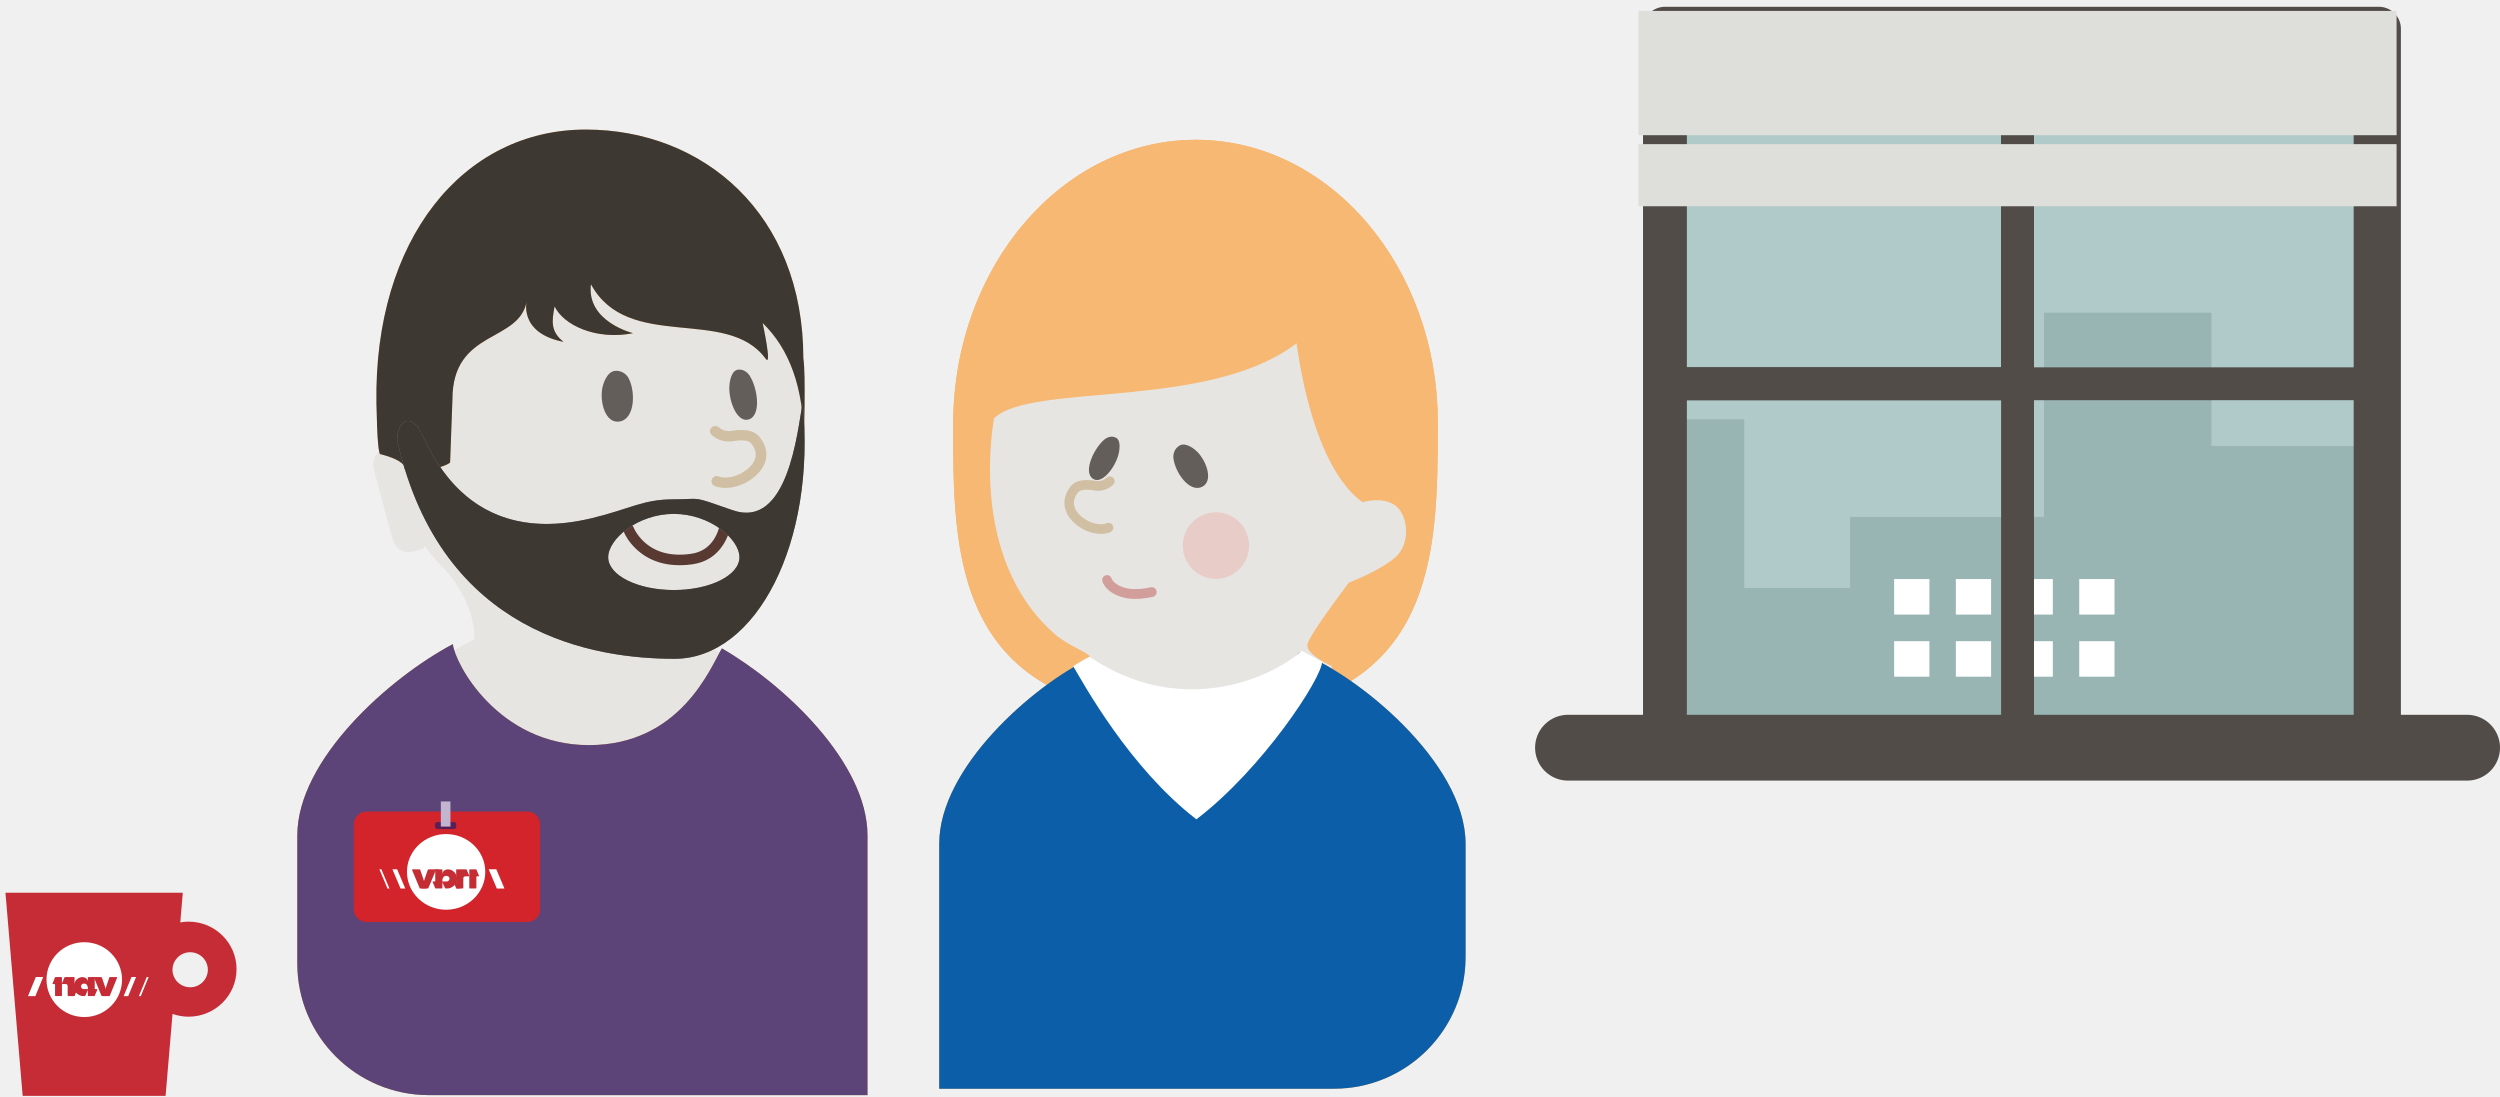
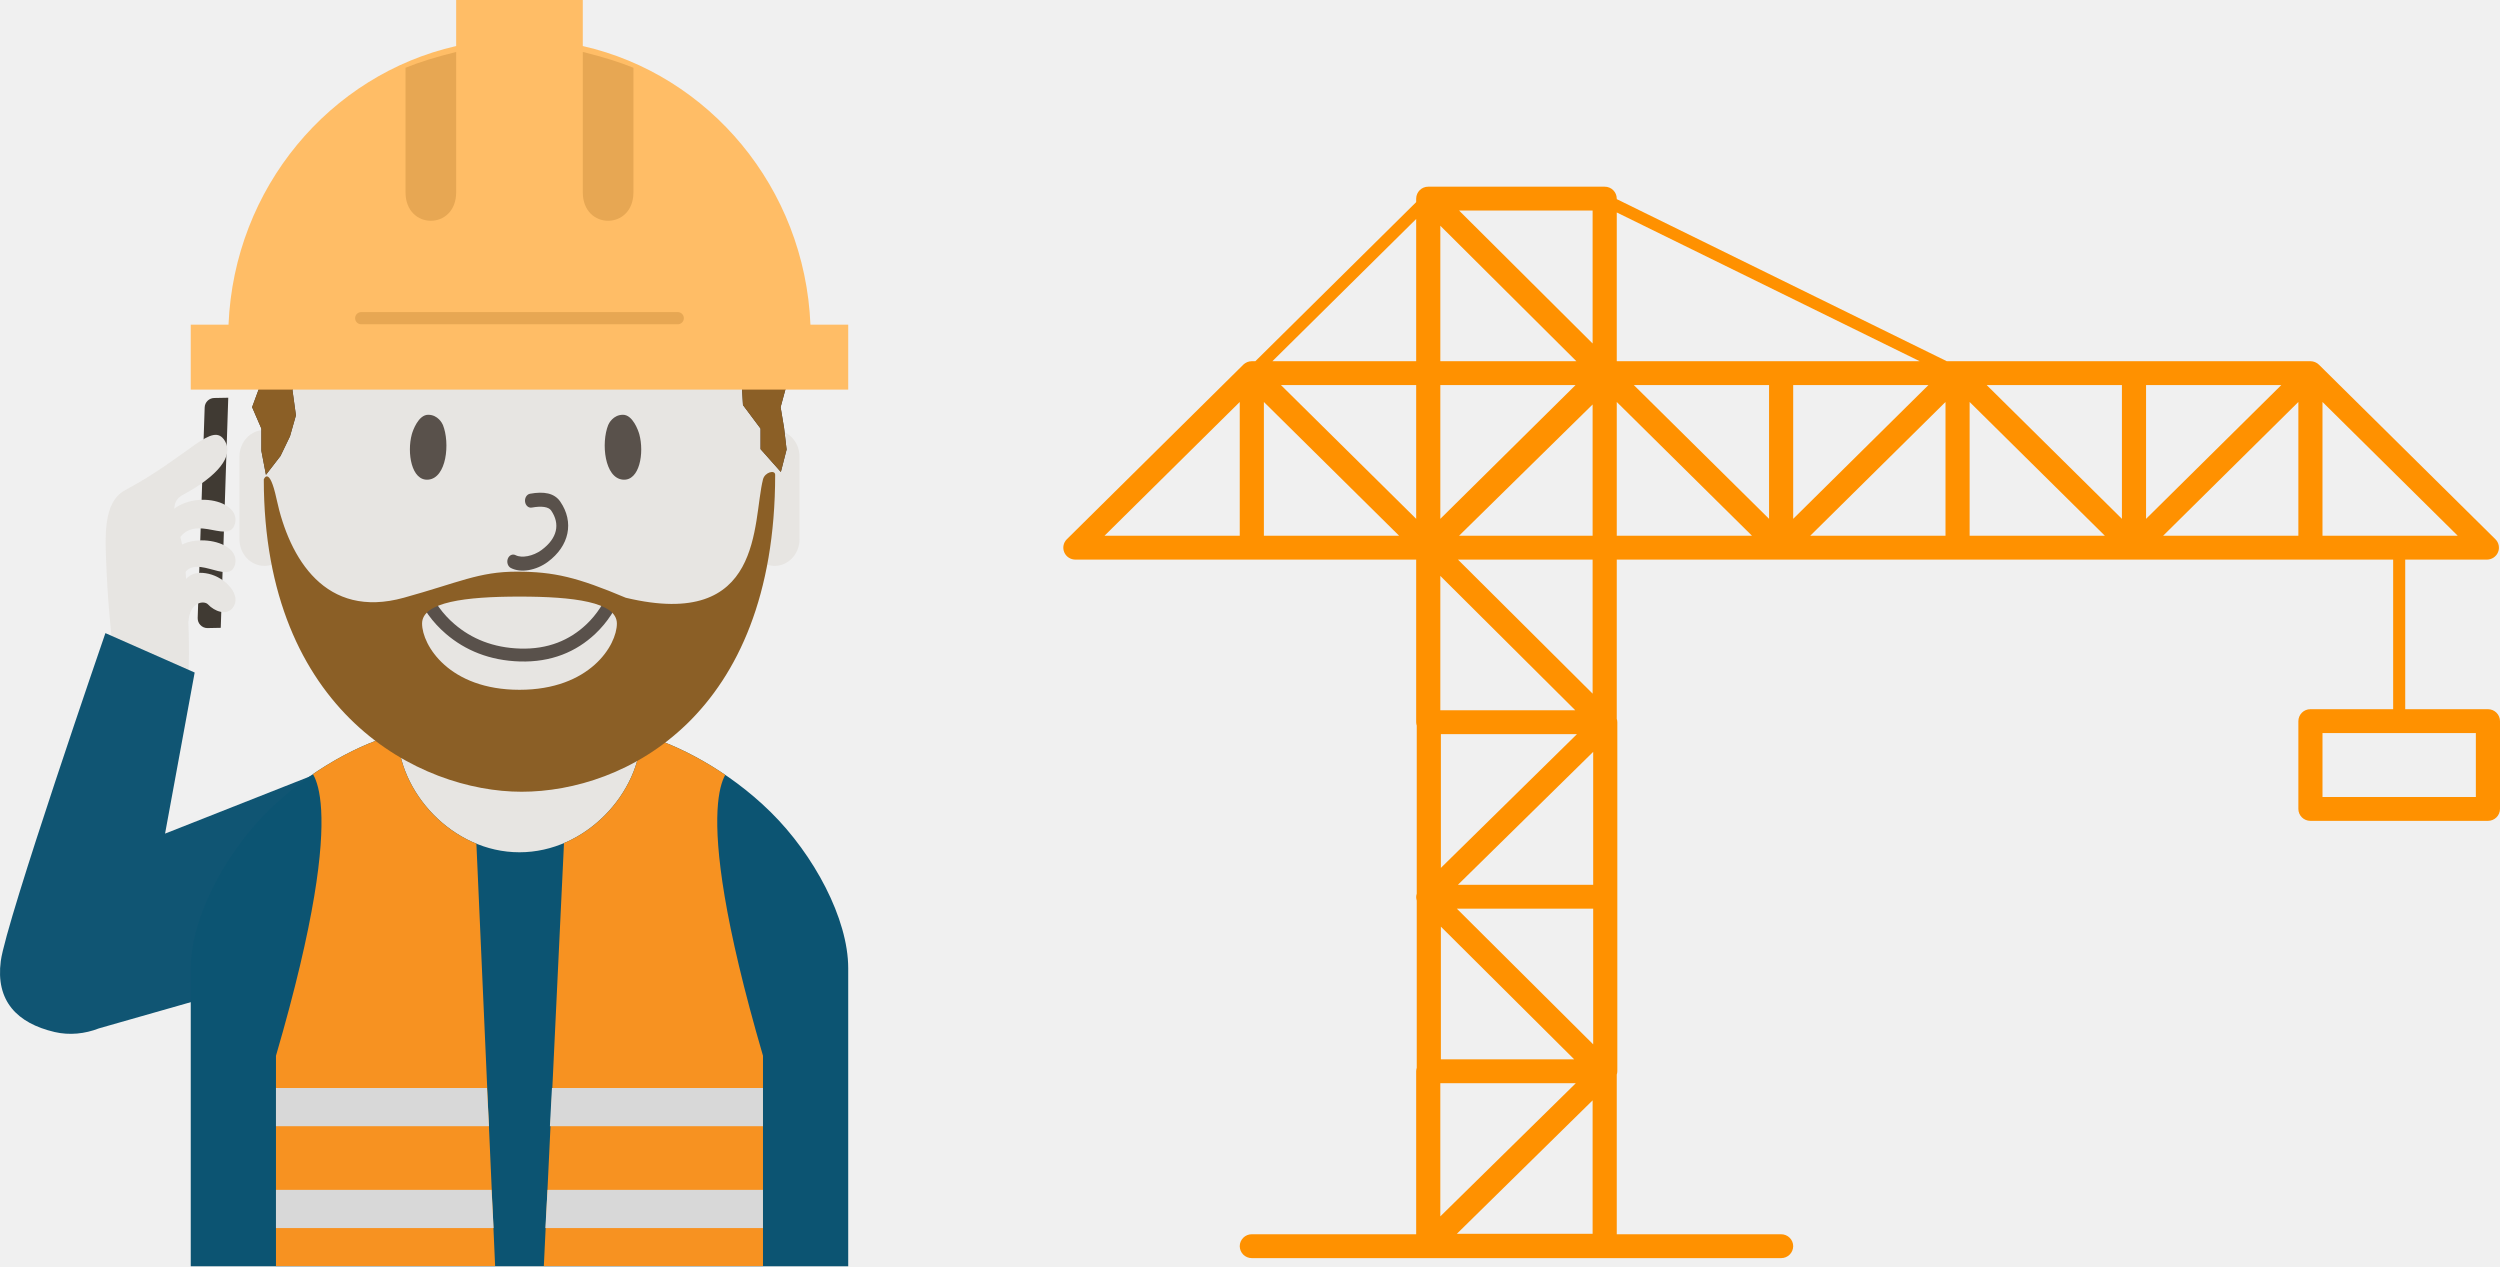
- <svg xmlns="http://www.w3.org/2000/svg" xmlns:xlink="http://www.w3.org/1999/xlink" width="228" height="100" viewBox="0 0 228 100">
+ <svg xmlns="http://www.w3.org/2000/svg" xmlns:xlink="http://www.w3.org/1999/xlink" width="308" height="156">
  <defs>
-     <path d="M22.16 0C34.354.02 44.22 11.6 44.2 25.866c-.018 12.005.022 26.316-21.135 26.716-.158.006-.327.006-.49.01-.166.001-.323.01-.493.01-.22-.002-.384-.01-.557-.012-.155-.005-.316-.005-.467-.01C-.1 52.11-.017 37.798 0 25.792.066 11.53 9.97-.02 22.161 0z" id="a" />
-     <path d="M13.746.914C8.492 3.463 0 10.92 0 17.825v22.349h36c6.627 0 12-5.373 12-12V17.825C48 10.373 37.937 2.277 32.857.403c-3.2 3.827-13.863 5.094-19.11.51z" id="c" />
-     <path d="M37.813 2.87C43.588 5.927 52 13.389 52 20.323V32c0 6.627-5.373 12-12 12H0V20.323c0-6.657 7.62-13.8 13.28-17.066 1.04 1.77 3.781 8.823 12.126 8.823 8.283 0 12.238-7.459 12.407-9.21z" id="e" />
-     <path d="M.072 28.248c.03-4.676 1.283-8.213 3.76-10.611 0 0-.896 4.112-.273 3.257 3.527-4.829 12.543-.558 15.93-6.789.427 3.43-3.848 4.465-3.848 4.465 3.408.67 6.361-.754 7.161-2.445.264 1.379.369 2.294-.815 3.237 4.189-.823 3.342-3.815 3.342-3.815.596 3.969 6.792 2.57 6.792 9.069l.21 5.715c0 .212 2.063 1.05 4.16.622-.065-.492.653-.94 2.153-1.343.209.187.344-1.347.405-4.603C39.31 10.023 31.166 0 19.96 0 9.262 0 .11 7.664.117 20.894c-.234 1.267-.045 7.452-.045 7.354z" id="g" />
-     <path d="M11.991 8.81c2.774 0 3.966.896 7.46 1.729 12.51 2.983 15.17-7.975 15.953-8.494 1.304-1.224 1.895.76 1.714 1.547-4.042 17.609-17.971 19.759-25.253 19.759C4.375 23.351-1.076 12.698.18 0 .66 2.636 1.518 11.553 6.55 9.805c3.952-1.373 2.667-.995 5.441-.995zm-6.049 5.28c0 1.651 2.68 2.99 5.985 2.99 3.306 0 5.986-1.339 5.986-2.99 0-1.651-2.68-3.954-5.986-3.954-3.305 0-5.985 2.303-5.985 3.954z" id="i" />
+     <path id="a" d="M25.502.398L25.5.27C25.5 7.5 32.216 15 40.5 15 48.7 15 55.362 7.653 55.498.492c4.293 1.154 10.669 4.341 15.971 9.576S81 23.175 81 29.284V66H0V29.284C0 23.187 4.14 15.328 9.345 10.1c5.376-5.4 11.89-8.63 16.157-9.702z" />
+     <path id="c" d="M55.014 18.528l.192 2.983 2.835 3.291.433 2.226.359 2.987 1.721 2.344-.194 2.55.175 2.996 2.167 2.897v2.531l2.499 2.815.709-2.77-.313-2.665-.425-2.553.738-2.72-1.001-2.722L66 29.884l-.403-2.508-.437-2.652.437-2.954-.688-1.812-1.333-3.018-.53-2.747-2.492-2.203-.34-2.374-2.173-2.575L54 6.191l-1.986-1.883-2.695-1.213-2.735-1.744-3.093.481-2.668-.654L38.23.23 35.51.135l-2.713.493L30.077 0l-2.678.62-2.732.085-2.54 1.127-2.708.418-2.688.674-2.407 1.384-1.933 2.085-2.655 1.042L7.97 9.616l-1.591 2.27-1.5 2.307-1.668 2.241-.968 2.62L2.06 21.9l.04 2.8L0 27.087l.785 2.868-.615 2.7.915 2.73L.06 38.16l1.142 2.642v2.741l.561 2.957 1.794-2.324 1.17-2.428.732-2.58-.427-3.102 1.134-2.474 2.076-2.013-.348-2.444 1.235-2.4 1.117-2.457v-2.377l2.145-3.222 4.327.452 2.501 1.916 2.837-1.247 2.68.158 2.636 1.166 2.697.646 2.718-.79 2.713.492 2.668-1.009 2.733.473 2.59-1.516 2.865 1.613 2.593-1.25z" />
+     <path id="e" d="M19.5 18.821c0-2.662 5.372-3.321 12-3.321s12 .659 12 3.321c0 2.663-3.319 8.162-12 8.162-8.681 0-12-5.499-12-8.162zm11.64-6.393c-4.643 0-7.11 1.339-13.895 3.215C7.604 18.31 3.15 10.84 1.575 3.5.671-.711 0 1.06 0 1.06c0 28.77 19.217 38.483 31.756 38.483C44.492 39.543 63 30.199 63 .5c0-.66-1.275-.336-1.5.56-1.324 5.264.17 18.66-16.904 14.583-5.977-2.52-8.81-3.215-13.455-3.215z" />
  </defs>
  <g fill="none" fill-rule="evenodd">
-     <g transform="translate(86.93 12.75)">
+     <path fill="#FF9100" d="M136.076 66.002l16.66-16.478v16.478h-16.66zm103.609 0h-16.662l16.662-16.478v16.478zm43.473 0h-16.66l16.66-16.48v16.48zm19.634 0H286.13v-16.48l16.66 16.48zm-38.397-18.56h16.66l-16.66 16.48v-16.48zm-27.89-2.94h-37.32V26.174l37.32 18.328zM196.21 25.94v16.377L179.76 25.94h16.45zm-21.737 1.04V44.5h-17.712l17.712-17.52zM172.371 66h-16.66V49.524l16.66 16.479zm5.077 4.953l16.624 16.55h-16.624v-16.55zm.069 35.968V90.444h16.765l-16.765 16.478zm0 7.242l16.418 16.343h-16.418v-16.343zm-.07 35.695v-16.411h16.697l-16.696 16.41zm18.763 2.15h-16.73l16.73-16.444v16.444zm.07-40.061v16.718l-16.797-16.718h16.797zm0-19.318v16.375h-16.662L196.28 92.63zm-.07-23.686v16.514l-16.589-16.514h16.59zm19.633-2.942h-16.658V49.524l16.658 16.478zm5.078-18.56h16.661l-16.661 16.48v-16.48zm-43.473-19.628l16.762 16.688h-16.762V27.814zm-2.975 36.108l-16.66-16.48h16.66v16.48zm21.737 2.08h-16.452l16.452-16.17v16.17zm-18.762-18.56h16.66l-16.66 16.48v-16.48zm40.5 16.48l-16.66-16.48h16.66v16.48zm26.813-16.48h16.66v16.48l-16.66-16.48zm14.557 18.56h-16.66V49.524l16.66 16.478zm26.813 32.187h18.894v-7.874h-18.894v7.874zM131.113 68.036c.23.55.773.908 1.374.908h41.986v20.03c0 .149.029.288.07.422v20.71c-.041.135-.07.273-.07.416-.001.147.027.29.07.426v20.607a1.44 1.44 0 00-.07.422v20.082h-20.25a1.48 1.48 0 00-1.487 1.47 1.48 1.48 0 001.487 1.471h65.211a1.48 1.48 0 001.487-1.47c0-.812-.666-1.47-1.487-1.47h-20.249v-19.663c.04-.134.07-.272.07-.42V88.974c0-.146-.03-.285-.07-.42v-19.61h95.651v18.429h-10.192a1.48 1.48 0 00-1.486 1.472V99.66c0 .812.665 1.47 1.486 1.47h21.87c.82 0 1.486-.658 1.486-1.47V88.845a1.48 1.48 0 00-1.487-1.472h-10.19V68.944h10.058c.603 0 1.144-.358 1.374-.908a1.457 1.457 0 00-.322-1.603l-21.737-21.5a1.498 1.498 0 00-.225-.185c-.04-.026-.084-.044-.127-.066-.043-.023-.085-.05-.13-.069a1.448 1.448 0 00-.266-.08c-.017-.005-.038-.005-.054-.008a1.384 1.384 0 00-.208-.023h-44.839l-40.662-19.97v-.062a1.48 1.48 0 00-1.486-1.47h-21.74a1.48 1.48 0 00-1.486 1.47v.432l-19.814 19.6h-.445a1.5 1.5 0 00-.286.028c-.025.006-.048.015-.074.022a1.434 1.434 0 00-.196.06c-.033.015-.064.032-.097.049-.05.025-.102.049-.148.08-.033.022-.064.048-.095.071-.033.026-.068.048-.1.075l-.002.003-.003.003-.003.001v.002c-.012.012-.026.022-.036.035l-.003.002-21.735 21.5a1.457 1.457 0 00-.323 1.603z" />
+     <path fill="#403A33" d="M27.197 77.347l-1.672.033a1.205 1.205 0 01-1.17-1.236l.86-25.943a1.203 1.203 0 011.234-1.17L28.121 49l-.924 28.347z" />
+     <g fill="#E7E5E2">
+       <path d="M27.717 54.339c1.111 1.856-.92 4.332-5.153 6.607-2.324 1.247-.244 3.835.161 7.94.39 3.943 1.015 15.17.025 16.648l-8.457.038c-.305-6.178-.88-8.9-1.154-14.998-.203-4.534-.497-8.697 2.31-10.204 8.031-4.31 10.742-8.58 12.268-6.031" />
+       <path d="M21.017 68.738c.87-3.423 8.687-2.498 7.951.747-.675 2.989-5.55-2.103-6.639 2.087l-1.312-2.834z" />
+       <path d="M20.017 64.44c2.108-4.504 9.912-3.118 8.912.146-.845 2.762-5.61-2.157-7.481 2.986l-1.43-3.132zm2 8.595c.651-2.023 1.744-2.775 3.67-2.347 2.135.477 4.161 2.692 2.982 4.201-.778.999-2.258.421-3.046-.429-.473-.507-2.258-.325-2.4 2.112l-1.206-3.537z" />
+     </g>
+     <path fill="#105573" d="M12.986 78l10.997 4.856-3.647 19.845 33.027-13.038-8.282 27.649-32.89 9.383c-1.737.678-3.645.875-5.461.45-4.627-1.085-7.282-3.826-6.633-8.746C.745 113.48 12.986 78 12.986 78z" />
+     <path fill="#E7E5E2" fill-rule="nonzero" d="M63.866 19.5c16.329 0 29.704 14.703 31.305 33.491a2.46 2.46 0 01.26-.013c1.714 0 3.069 1.485 3.069 3.284v10.173c0 1.737-1.263 3.18-2.894 3.277l-.176.005a2.925 2.925 0 01-1.845-.657c-2.571 8.743-7.813 16.01-14.577 20.416l.338 3.773-.002.154-3.571 31.097H53.124l-.094-.653-4.378-30.498.162-3.814c-6.765-4.373-12.019-11.603-14.619-20.313a2.908 2.908 0 01-1.45.49l-.175.005c-1.713 0-3.07-1.484-3.07-3.282V56.262c0-1.796 1.354-3.28 3.064-3.284C34.169 34.196 47.54 19.5 63.866 19.5z" />
+     <g fill="#59514B">
+       <path d="M52.76 59.093c-2.067.179-2.646-3.313-2.023-5.593.118-.432.802-2.4 2.014-2.4 1.21 0 1.744 1.076 1.818 1.26.89 2.224.453 6.537-1.808 6.733m23.979 0c2.067.179 2.646-3.313 2.023-5.593-.118-.432-.802-2.4-2.014-2.4-1.21 0-1.744 1.076-1.818 1.26-.89 2.224-.453 6.537 1.808 6.733" />
+       <path fill-rule="nonzero" d="M65.516 62.534c1.237-.225 2.081-.084 2.383.357 1.142 1.665.777 3.426-1.181 4.872-1.03.76-2.447 1.028-3.197.633-.367-.192-.796.005-.959.44-.162.435.004.945.37 1.137 1.24.652 3.148.292 4.553-.746 2.661-1.965 3.27-4.903 1.541-7.425-.732-1.066-2.027-1.283-3.73-.972-.397.073-.67.513-.608.984.06.47.432.793.828.72zm8.941 11.443a7.238 7.238 0 01-.507.892 11.35 11.35 0 01-1.712 2.058c-2.06 1.952-4.74 3.081-8.15 2.978-3.325-.1-5.993-1.212-8.085-3.004a11.9 11.9 0 01-1.909-2.065 7.213 7.213 0 01-.567-.892.81.81 0 00-1.077-.362.79.79 0 00-.367 1.063c.118.237.348.625.7 1.112.577.8 1.296 1.599 2.165 2.343 2.36 2.023 5.378 3.28 9.09 3.393 3.867.117 6.958-1.185 9.315-3.42a12.882 12.882 0 001.955-2.35c.315-.487.52-.874.625-1.11a.79.79 0 00-.416-1.046.81.81 0 00-1.06.41z" />
+     </g>
+     <g transform="translate(23.5 90)">
      <mask id="b" fill="#fff">
        <use xlink:href="#a" />
      </mask>
-       <use fill="#F5B773" xlink:href="#a" />
-       <g mask="url(#b)" fill="#F6B873">
-         <path d="M-8.53-10.65h59v70h-59z" />
+       <use fill="#0C5472" xlink:href="#a" />
+       <g mask="url(#b)">
+         <path fill="#F79221" d="M37.5 66l-2.316-52.221c-1.854-4.524-3.406-7.588-4.658-9.193-1.399-1.794-3.821-3.827-7.268-6.1-1.985.87-7.386 4.542-8.924 6.1 0 .054 5.907 2.107-3.834 35.481V66h27zm6 0l2.499-52.44c1.502-4.489 2.855-7.669 4.06-9.54 1.025-1.59 3.017-3.603 5.976-6.037 4.131 1.596 7.46 4.03 10.566 6.633 0 .054-5.842 2.077 3.899 35.451V66h-27z" />
+         <path fill="#D8D8D8" fill-rule="nonzero" d="M10.5 44.045h25.996l.25 4.705H10.5zm0 12.545h26.56l.25 4.705H10.5zm59.996-12.545H44.5l-.25 4.705h26.246zm0 12.545H43.95l-.257 4.705h26.802z" />
      </g>
    </g>
-     <path d="M124.254 45.806c-.1-.194-4.253-2.231-6.011-14.498-8.025 6.154-24.273 3.545-27.592 6.853-.012.238-2.481 12.703 5.596 19.709 1.31 1.137 3.284 1.705 3.152 2.107-1.086.499-2.687 1.66-2.687 1.66s3.807 21.634 12.548 21.634c8.77 0 12.22-22.518 12.22-22.518s-2.436-1.064-2.239-1.996c.199-.932 3.779-5.62 3.779-5.62s2.7-1.018 4.198-2.273c1.499-1.256 1.201-3.96 0-4.786-1.21-.831-2.924-.286-2.964-.272z" fill="#E7E5E2" />
-     <g transform="translate(85.659 59.116)">
+     <g transform="translate(31 12)">
      <mask id="d" fill="#fff">
        <use xlink:href="#c" />
      </mask>
-       <use fill="#D8A25D" xlink:href="#c" />
-       <g mask="url(#d)">
-         <path fill="#0C5EA8" d="M-29.333 66.348h112v-91h-112z" />
+       <use fill="#3E3832" xlink:href="#c" />
+       <g fill="#8B5F26" mask="url(#d)">
+         <path d="M-22.5-36H81V82.5H-22.5z" />
      </g>
    </g>
-     <path d="M97.877 60.762c.927 1.544 5.092 9.229 11.234 13.962 6.1-4.661 11.457-12.923 11.457-14.36a23.363 23.363 0 0 0-1.855-.998c-3.037 2.693-11.25 6.045-19.353.524-.954.5-1.483.872-1.483.872z" fill="#FFF" />
-     <g>
-       <path d="M113.914 49.757a3.03 3.03 0 0 1-3.022 3.04 3.031 3.031 0 0 1-3.023-3.04 3.03 3.03 0 0 1 3.023-3.039 3.03 3.03 0 0 1 3.022 3.04" fill="#E8CCC8" />
-       <path d="M99.645 43.644c.793.592 1.972-.886 2.334-2.097.07-.23.322-1.31-.17-1.608-.493-.298-1 .068-1.081.137-.963.812-1.95 2.92-1.083 3.568M109.607 44.41c1.069-.487.471-2.298-.414-3.204-.168-.172-1.005-.914-1.604-.578-.6.335-.592.99-.581 1.098.122 1.298 1.43 3.217 2.6 2.684" fill="#635E59" />
-       <path d="M104.95 53.562a6.26 6.26 0 0 1-.441.083 6.377 6.377 0 0 1-1.073.082 3.233 3.233 0 0 1-.505-.044c-.53-.095-.92-.265-1.197-.484-.232-.184-.332-.349-.353-.426a.436.436 0 0 0-.54-.308.448.448 0 0 0-.302.552c.07.25.269.58.66.888.392.31.915.539 1.582.658.198.035.412.054.64.058.393.007.808-.029 1.22-.093a7.06 7.06 0 0 0 .506-.095.447.447 0 0 0 .327-.536.437.437 0 0 0-.524-.335z" fill="#D19E9C" fill-rule="nonzero" />
-       <path d="M101.509 44.215c-.109.1-.223.185-.344.257a2.013 2.013 0 0 1-1.502.235c-.697-.1-1.168-.023-1.34.194-.68.851-.462 1.753.702 2.493.612.389 1.454.526 1.9.324a.428.428 0 0 1 .57.225.445.445 0 0 1-.22.582c-.738.333-1.871.15-2.707-.382-1.581-1.006-1.943-2.51-.916-3.8.422-.528 1.16-.648 2.13-.51.07.015.094.02.124.025a1.19 1.19 0 0 0 1.025-.299.425.425 0 0 1 .61.033c.16.181.145.46-.032.623z" fill="#D1BFA3" fill-rule="nonzero" />
-     </g>
-     <g>
-       <g fill="#E7E5E2">
-         <path d="M38.436 50.09c.296-.08.463-.41.374-.746L36.869 42.1c-.23-.857-1.041-1.39-1.803-1.186-.764.205-1.198 1.069-.968 1.928l1.685 6.287c.231.862 1.04 1.394 1.805 1.188l.848-.227z" />
-         <path d="M41.566 59.225c-.985.726 1.812 16.762 13.089 16.775 10.875.013 11.31-15.65 11.281-16.387-.498-.272-1.199-.502-1.838-.744.838-.159 2.288-.257 3.387-1.483 3.451-3.853 5.895-14.09 5.895-20.078 0-12.502-7.093-22.64-18.175-22.64-11.08 0-20.06 10.138-20.06 22.64 0 6.39 1.875 11.037 5.303 14.507 1.056 1.07 2.856 3.64 2.817 6.461-.57.356-1.106.593-1.699.949z" />
-       </g>
-       <g transform="matrix(-1 0 0 1 79.115 55.875)">
-         <mask id="f" fill="#fff">
-           <use xlink:href="#e" />
-         </mask>
-         <use fill="#D8A25D" xlink:href="#e" />
-         <g mask="url(#f)">
-           <path fill="#5C4378" d="M-31.778 69.703h121v-89h-121z" />
-         </g>
-         <g mask="url(#f)">
-           <path d="M45.669 28.217H31.034a1.173 1.173 0 0 1-1.182-1.164V19.3c0-.644.529-1.166 1.182-1.166h14.635c.653 0 1.183.522 1.183 1.166v7.753c0 .643-.53 1.164-1.183 1.164" fill="#D2242A" />
-           <path d="M42 23.642c0 1.904-1.597 3.45-3.569 3.45-1.975 0-3.574-1.546-3.574-3.45 0-1.904 1.599-3.45 3.574-3.45 1.972 0 3.57 1.546 3.57 3.45M33.804 25.162h-.697l.744-1.762h.699zM42.584 25.162h-.432l.745-1.762h.431zM43.776 25.162h-.183l.743-1.762h.182z" fill="#FFF" />
-           <path d="M35.718 25.154h.548c.029 0 .05-.021.05-.048v-1.65c0-.026-.021-.047-.05-.047h-.554a.062.062 0 0 0-.064.062l-.218.52c-.013.026.009.058.038.058h.157c.023 0 .043.017.043.043v1.014c0 .027.022.048.05.048" fill="#C52D35" />
-           <path d="M36.909 25.154h.55c.028 0 .053-.021.053-.048v-1.65c0-.026-.025-.047-.053-.047h-.855a.063.063 0 0 0-.065.062l-.219.52-.075.058h.438c.097 0 .176.075.176.17v.887c0 .027.022.048.05.048M39.368 23.41h-.55a.049.049 0 0 0-.05.047v1.65c0 .026.023.047.05.047h.556a.062.062 0 0 0 .064-.063l.218-.518c.013-.029-.008-.06-.041-.06h-.152a.042.042 0 0 1-.043-.04v-1.016c0-.027-.025-.048-.052-.048" fill="#C52D35" />
-           <path d="M37.106 25.154h.362a.063.063 0 0 0 .063-.062l.218-.52c.013-.028-.008-.06-.04-.06h-.153l-.45.642zM40.84 23.41h.654c.032 0 .054.028.041.057l-.693 1.66c-.005.017-.02.027-.04.027h-.592l.587-1.716a.046.046 0 0 1 .043-.029" fill="#C52D35" />
-           <path d="M40.02 23.41h-.925c-.065 0 .266.06.29.118l.653 1.57a.088.088 0 0 0 .084.056h.561l-.577-1.686a.089.089 0 0 0-.086-.059M38.813 23.969c0 .351-.046.372-.046.372s-.052-.337-.322-.337c-.264 0-.324.15-.324.26 0 .129.135.25.21.25h.482l-.285.607a.058.058 0 0 1-.052.033h-.22c-.228 0-.826-.29-.826-.851 0-.562.444-.894.815-.894.306 0 .568.203.568.56z" fill="#C52D35" />
-           <path d="M39.231 19.735h-1.516a.2.2 0 0 1-.203-.196v-.247a.2.2 0 0 1 .203-.196h1.516a.2.2 0 0 1 .203.196v.247a.2.2 0 0 1-.203.196" fill="#5A1F57" />
-           <path fill="#C2B5CF" d="M38.034 19.51h.878v-2.293h-.878z" />
-         </g>
-       </g>
-       <g transform="matrix(-1 0 0 1 73.382 11.817)">
-         <mask id="h" fill="#fff">
-           <use xlink:href="#g" />
-         </mask>
-         <use fill="#F6B873" xlink:href="#g" />
-         <g mask="url(#h)" fill="#3E3832">
-           <path d="M-13.364-28.147h66v77h-66z" />
-         </g>
-       </g>
-       <path d="M57.784 48.1c.023.064.083.192.185.363.173.293.398.588.678.863.99.968 2.397 1.453 4.344 1.188.966-.132 1.648-.603 2.116-1.322a3.78 3.78 0 0 0 .543-1.383.49.49 0 0 1 .549-.418c.269.033.46.274.426.538-.059.46-.258 1.117-.689 1.78-.614.945-1.54 1.585-2.81 1.758-2.257.308-3.97-.283-5.174-1.46-.593-.58-.937-1.164-1.091-1.575a.478.478 0 0 1 .292-.617.495.495 0 0 1 .63.286z" fill="#593A32" fill-rule="nonzero" />
-       <path d="M68.299 38.249c-1.05.34-1.81-1.569-1.787-2.931.004-.259.1-1.45.729-1.59.628-.141 1.046.405 1.11.502.754 1.154 1.096 3.645-.052 4.019M56.502 38.443c-1.298.211-1.836-1.779-1.556-3.129.053-.256.388-1.43 1.153-1.492.766-.063 1.156.53 1.211.634.673 1.24.612 3.757-.808 3.987" fill="#635E59" />
-       <path d="M64.91 39.68a2.347 2.347 0 0 0 2.074.53c.783-.107 1.313-.024 1.507.209.762.916.519 1.887-.79 2.684-.687.419-1.634.566-2.135.35a.49.49 0 0 0-.64.241c-.109.24.002.52.247.627.828.359 2.102.16 3.041-.411 1.778-1.084 2.185-2.703 1.03-4.091-.475-.57-1.304-.699-2.395-.55-.077.016-.104.022-.138.027a1.386 1.386 0 0 1-1.152-.322.493.493 0 0 0-.686.036.468.468 0 0 0 .036.67z" fill="#D1BFA3" fill-rule="nonzero" />
-       <g>
-         <g transform="matrix(-1 0 0 1 73.38 36.731)">
-           <mask id="j" fill="#fff">
-             <use xlink:href="#i" />
-           </mask>
-           <use fill="#85817F" xlink:href="#i" />
-           <g mask="url(#j)" fill="#3E3832">
-             <path d="M-10.476-31.03h66v77h-66z" />
-           </g>
-         </g>
+     <g transform="translate(32.5 58)">
+       <mask id="f" fill="#fff">
+         <use xlink:href="#e" />
+       </mask>
+       <g fill="#8B5F26" mask="url(#f)">
+         <path d="M-16.5-36.036H87V90.43H-16.5z" />
      </g>
    </g>
-     <g>
-       <path d="M17.341 90.04c.892 0 1.614-.715 1.614-1.598 0-.883-.722-1.599-1.614-1.599-.464 0-.88.197-1.174.508A1.58 1.58 0 0 0 16 89.33c.29.427.782.71 1.341.71zm-.144-5.986c2.416 0 4.375 1.94 4.375 4.334 0 2.394-1.959 4.334-4.375 4.334a4.392 4.392 0 0 1-1.463-.253l-.633 7.473H2.067L.498 81.418h16.173l-.23 2.705c.246-.043.498-.069.756-.069z" fill="#C52C35" />
-       <path d="M11.13 89.342c0 1.885-1.542 3.413-3.444 3.413-1.903 0-3.446-1.528-3.446-3.413 0-1.885 1.543-3.413 3.446-3.413 1.902 0 3.445 1.528 3.445 3.413M3.223 90.847h-.672l.718-1.743h.671zM11.692 90.847h-.416l.717-1.743h.416zM12.84 90.847h-.176l.718-1.743h.176z" fill="#FFF" />
-       <path d="M5.07 90.84h.53a.048.048 0 0 0 .048-.049V89.16a.048.048 0 0 0-.048-.049h-.536a.062.062 0 0 0-.062.062l-.21.514a.041.041 0 0 0 .038.058h.15c.022 0 .04.019.04.042v1.004c0 .026.023.048.05.048" fill="#C52C35" />
-       <path d="M6.22 90.84h.53c.026 0 .048-.023.048-.049V89.16a.049.049 0 0 0-.049-.049h-.824a.063.063 0 0 0-.063.062l-.21.514-.074.058H6c.094 0 .171.076.171.17v.876c0 .026.021.048.049.048M8.59 89.111h-.53a.049.049 0 0 0-.048.048v1.632c0 .026.022.048.049.048h.535a.063.063 0 0 0 .063-.062l.21-.514a.042.042 0 0 0-.039-.058h-.149a.042.042 0 0 1-.042-.041v-1.005a.048.048 0 0 0-.048-.048" fill="#C52C35" />
-       <path d="M6.409 90.84h.347a.063.063 0 0 0 .063-.063l.21-.514a.042.042 0 0 0-.039-.058h-.148l-.433.634zM10.01 89.111h.631c.03 0 .051.03.04.058l-.667 1.643a.043.043 0 0 1-.04.027h-.571l.567-1.699a.042.042 0 0 1 .04-.029" fill="#C52C35" />
-       <path d="M9.22 89.111h-.893c-.062 0 .256.062.279.119l.631 1.555a.088.088 0 0 0 .081.054h.542l-.558-1.668a.086.086 0 0 0-.082-.06M7.508 89.111c.296 0 .547.201.547.553 0 .351-.043.37-.043.37s-.052-.331-.31-.331c-.257 0-.315.147-.315.254 0 .128.129.248.203.248h.465l-.276.602a.054.054 0 0 1-.049.032h-.21c-.222 0-.8-.287-.8-.843s.43-.885.788-.885" fill="#C52C35" />
-     </g>
-     <g>
-       <path fill="#B0CAC9" d="M152.647 68.19h63.51V2.62h-63.51z" />
-       <path fill="#98B5B4" d="M194.451 67.381h21.706V40.667H194.45z" />
-       <path fill="#98B5B4" d="M168.725 68.19h28.138V47.143h-28.138z" />
-       <path fill="#98B5B4" d="M186.412 67.381h15.274V28.524h-15.274zM152.647 67.381h6.431V38.238h-6.43zM159.078 67.381h9.647V53.619h-9.647z" />
-       <path fill="#FFF" d="M172.745 56.048h3.216V52.81h-3.216zM178.373 56.048h3.215V52.81h-3.215zM184 56.048h3.216V52.81H184zM189.627 56.048h3.216V52.81h-3.216zM172.745 61.714h3.216v-3.238h-3.216zM178.373 61.714h3.215v-3.238h-3.215zM184 61.714h3.216v-3.238H184zM189.627 61.714h3.216v-3.238h-3.216z" />
-       <path stroke="#403A33" stroke-width="3" stroke-linecap="round" stroke-linejoin="round" d="M151.843 35H184V2.619h-32.157z" />
-       <path stroke="#514C47" stroke-width="3" stroke-linecap="round" stroke-linejoin="round" d="M184 35h32.157V2.619H184zM151.843 67.381H184V35h-32.157zM184 67.381h32.157V35H184z" />
-       <path d="M143 68.19h82" stroke="#514C47" stroke-width="6" stroke-linecap="round" stroke-linejoin="round" />
-       <path stroke="#514C47" stroke-width="4" stroke-linecap="round" stroke-linejoin="round" d="M151.843 68.19h65.118V2.62h-65.118z" />
-       <path fill="#DEDEDA" d="M149.431 6.667h69.138V1H149.43zM149.431 12.333h69.138V6.667H149.43zM149.431 18.81h69.138v-5.667H149.43z" />
+     <g fill-rule="nonzero">
+       <path fill="#FFBD66" d="M104.5 40v8h-81v-8h4.653C28.857 23.137 40.625 9.213 56.2 5.672V0h15.6v5.672C87.375 9.213 99.143 23.137 99.847 40h4.653z" />
+       <path fill="#E7A753" d="M71.8 6.4c2.456.606 4.536 1.256 6.24 1.949v15.34c0 4.681-6.24 4.681-6.24 0V6.4zm-15.6 0v17.29c0 4.68-6.24 4.68-6.24 0V8.348c1.704-.693 3.784-1.343 6.24-1.949z" />
+       <path stroke="#E7A753" stroke-linecap="round" stroke-width="1.5" d="M44.5 39.2h39" />
    </g>
  </g>
</svg>
